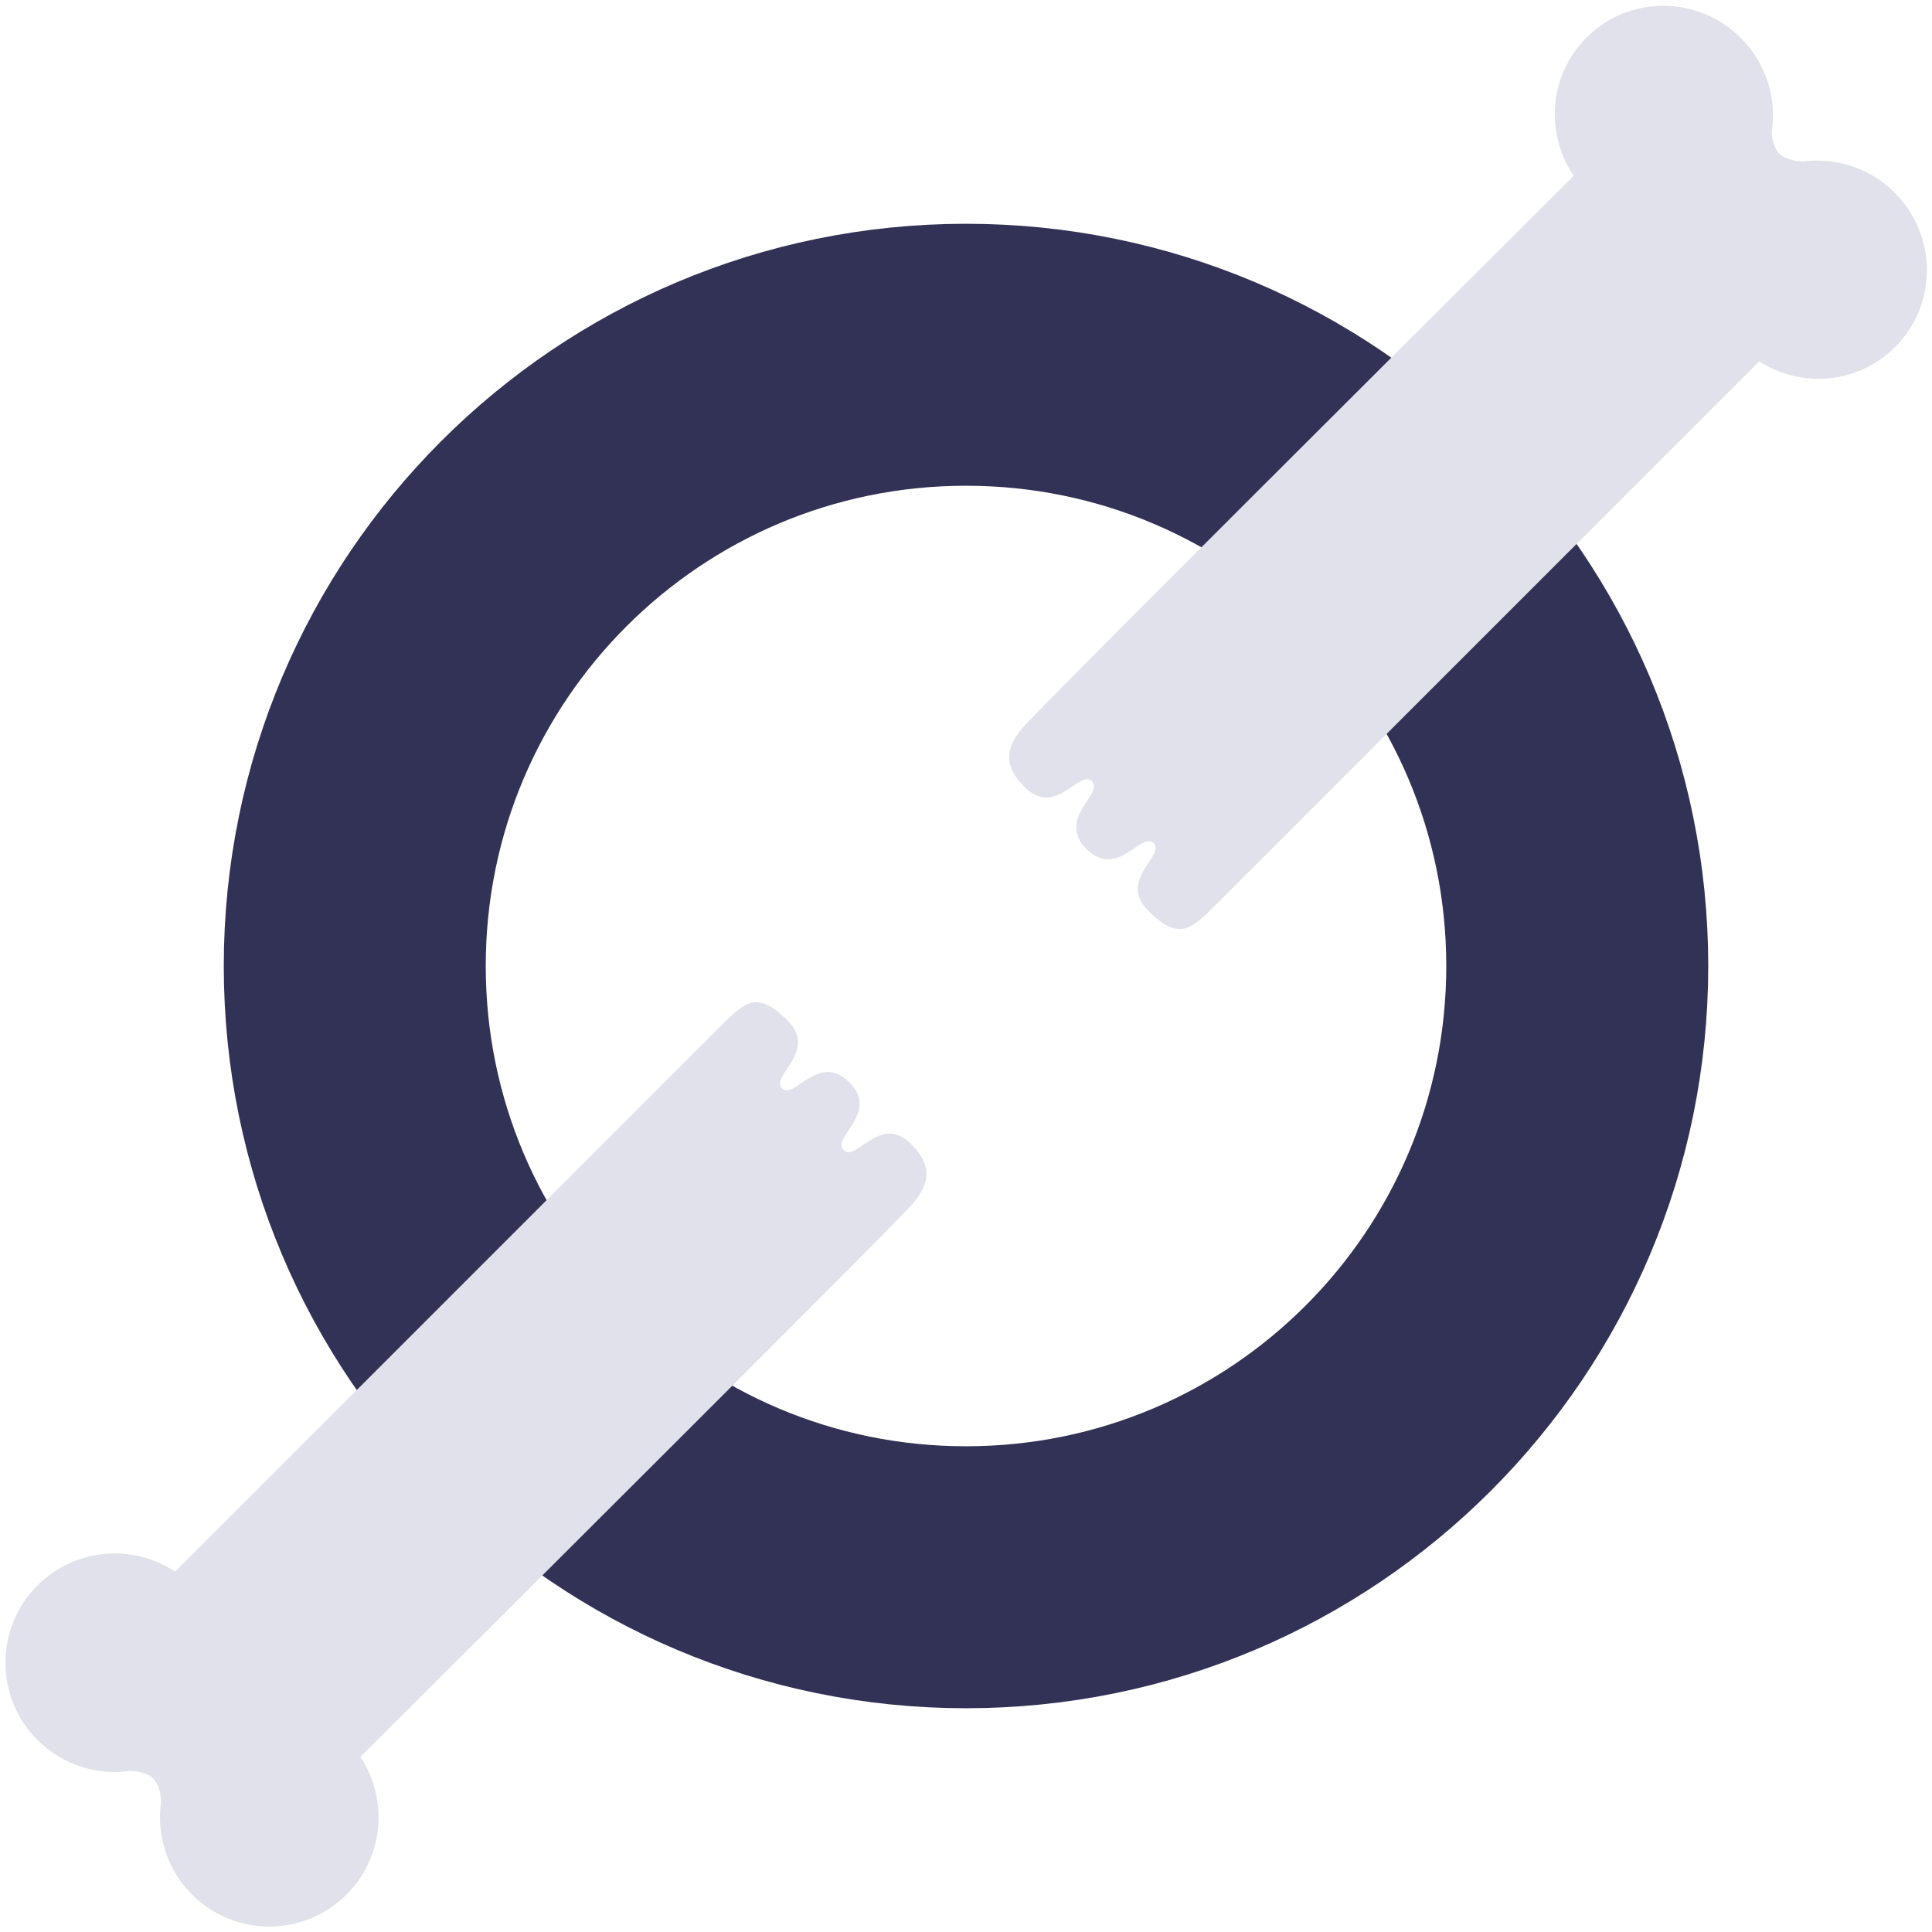
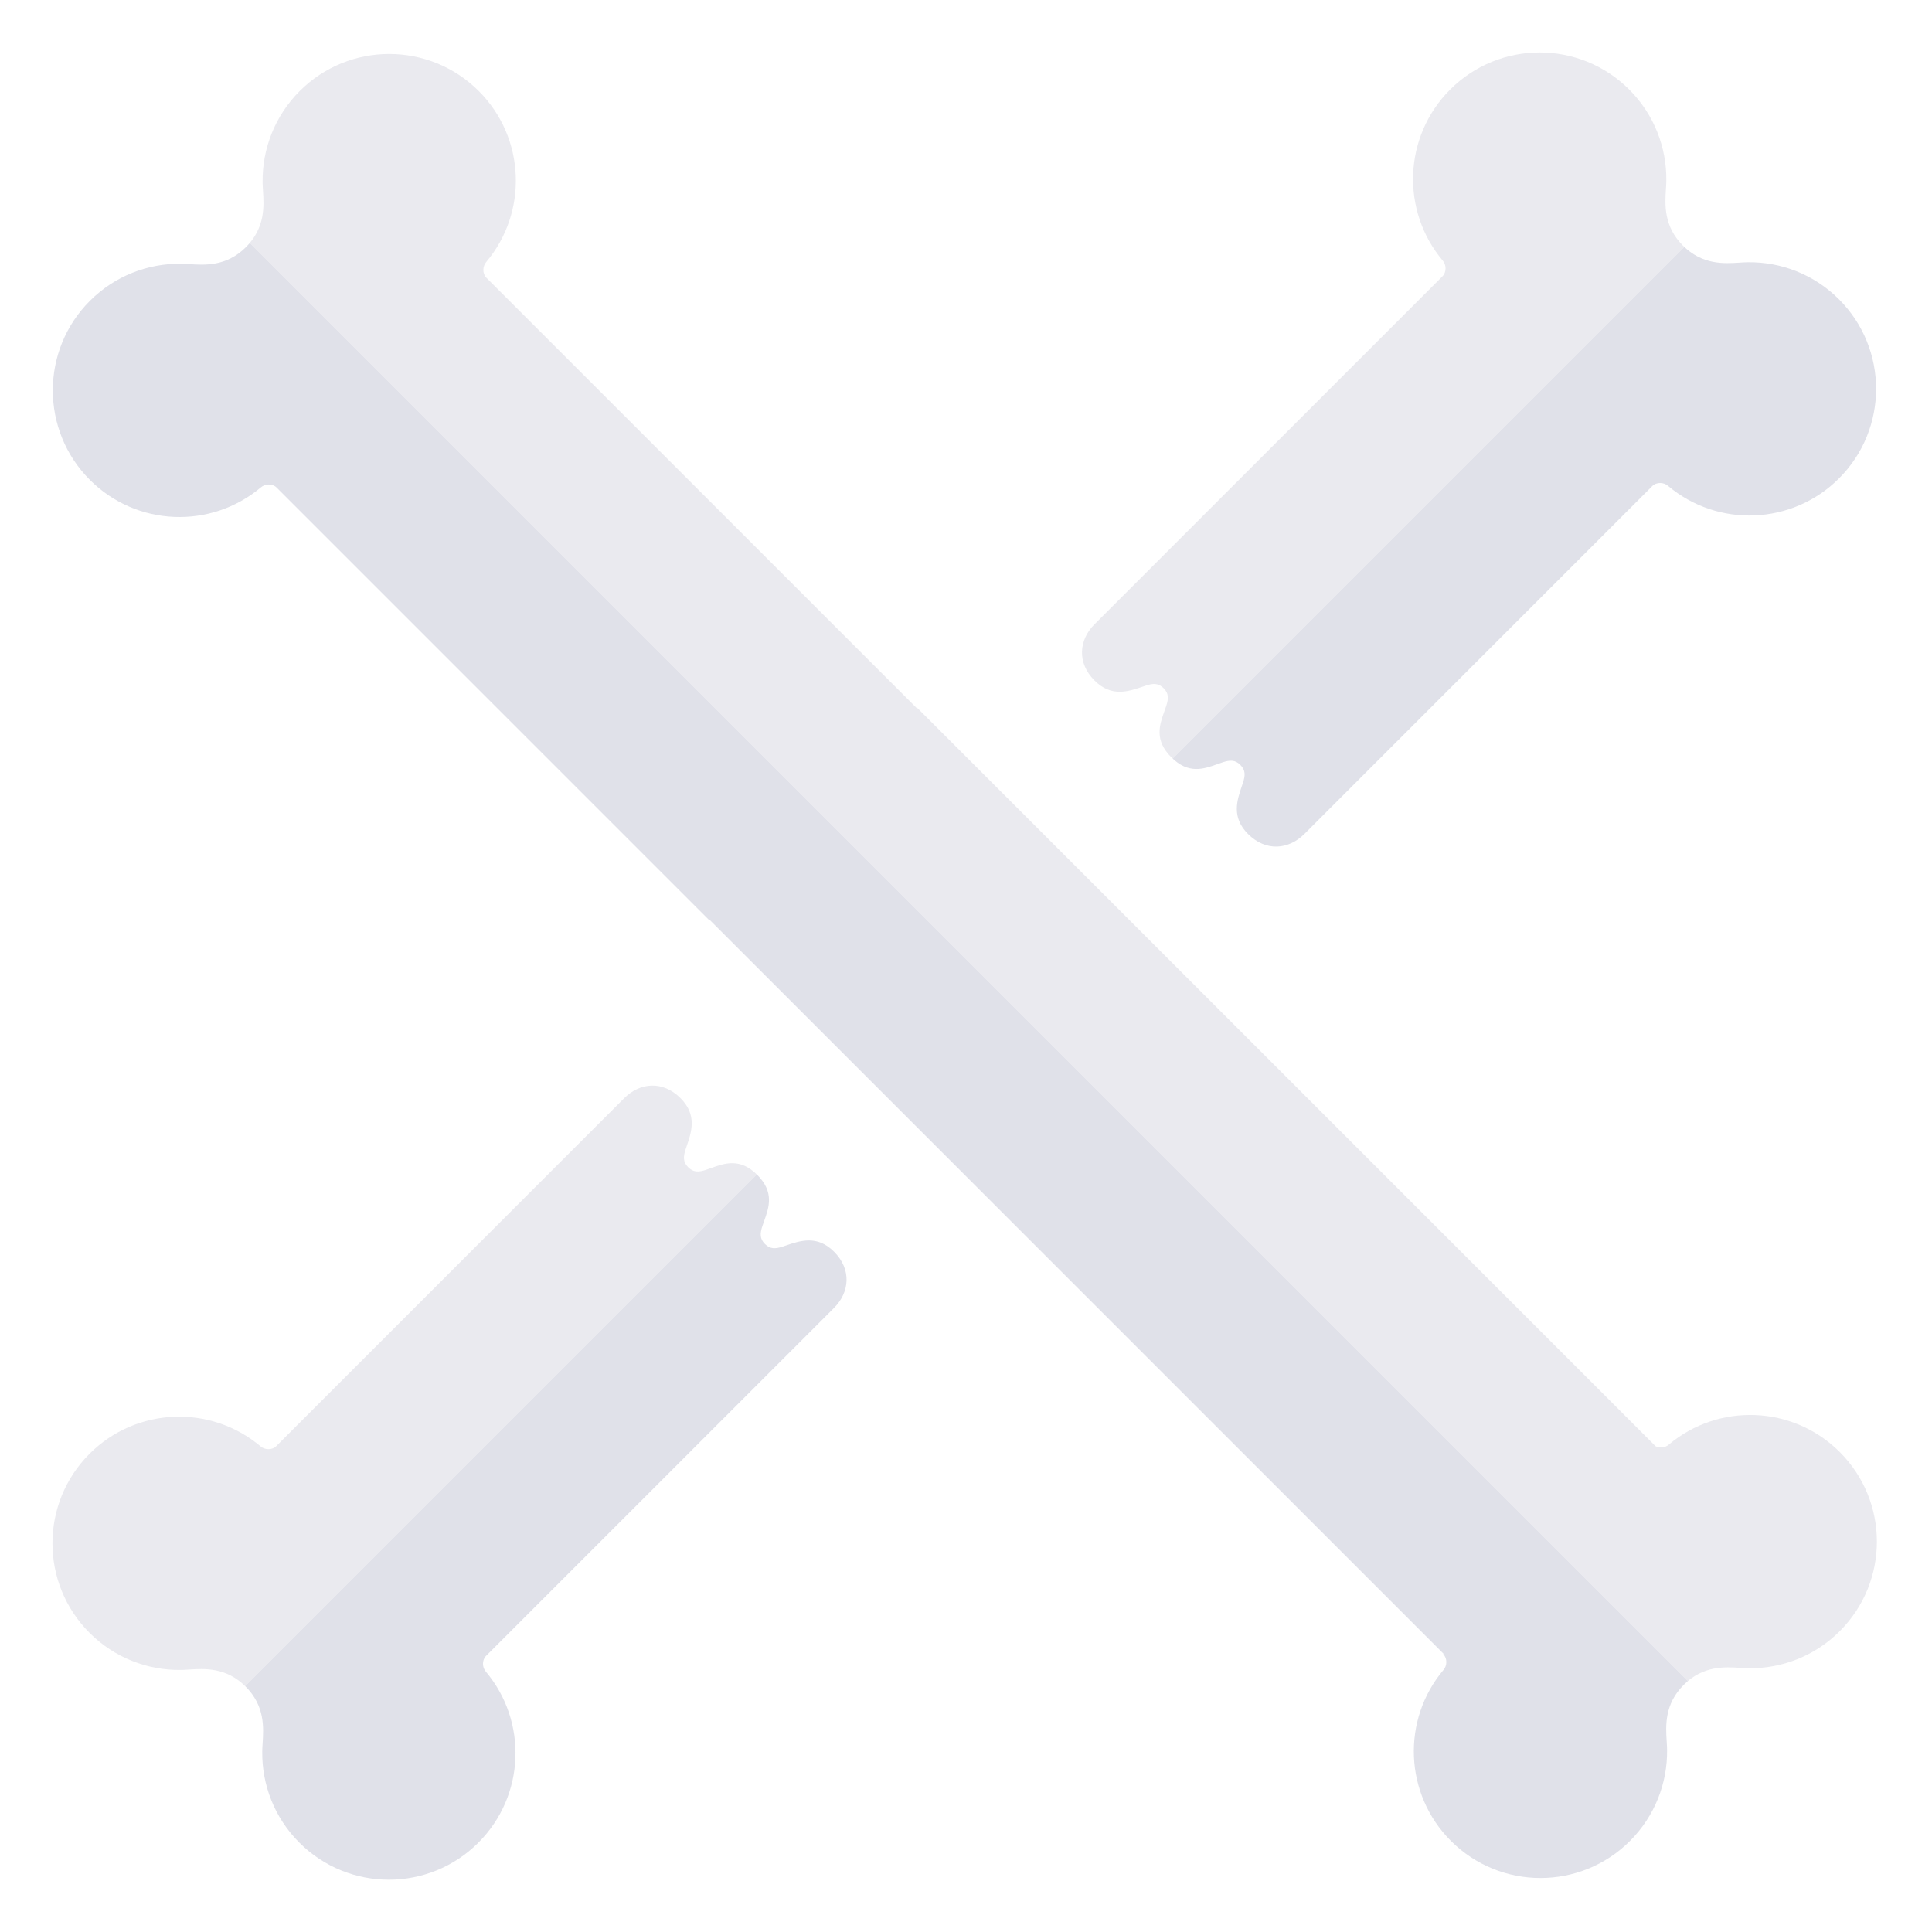
- <svg xmlns="http://www.w3.org/2000/svg" width="118px" height="118px" viewBox="0 0 118 118" version="1.1">
-   <defs />
-   <g id="Fractures" stroke="none" stroke-width="1" fill="none" fill-rule="evenodd">
-     <g id="browsers" transform="translate(-171, -203)">
-       <g id="fractures" transform="translate(171, 203)">
-         <g transform="translate(0.333333, 0.333333)">
-           <circle id="Oval-29" stroke="#323156" stroke-width="16" stroke-linecap="round" stroke-linejoin="round" cx="58.667" cy="58.667" r="37.333" />
-           <path d="M95.784,10.403 C94.017,7.805 94.276,4.248 96.567,1.958 C99.161,-0.637 103.381,-0.624 105.991,1.986 C107.573,3.568 108.201,5.742 107.872,7.787 C107.894,8.071 107.983,8.696 108.34,9.053 C108.813,9.525 109.755,9.528 109.755,9.528 C109.755,9.528 109.752,9.53 109.746,9.534 C111.744,9.262 113.846,9.897 115.387,11.438 C117.998,14.049 118.01,18.268 115.415,20.863 C113.166,23.112 109.695,23.402 107.111,21.738 C97.325,31.524 75.649,53.2 73.91,54.939 C72.429,56.42 71.688,57.181 69.8,55.293 C67.911,53.404 70.877,51.907 70.132,51.162 C69.388,50.417 67.901,53.394 66.027,51.52 C64.153,49.646 67.122,48.151 66.356,47.385 C65.589,46.619 64.145,49.638 62.246,47.739 C60.791,46.284 61.109,45.1 62.589,43.619 C64.512,41.577 85.556,20.594 95.784,10.403 Z" id="Oval-15" fill="#E0E1EA" />
-           <path d="M21.677,106.971 C23.399,109.563 23.117,113.093 20.832,115.379 C18.225,117.985 14,117.985 11.393,115.379 C9.849,113.834 9.22,111.721 9.506,109.713 C9.505,109.657 9.491,108.757 9.034,108.3 C8.576,107.842 7.676,107.828 7.621,107.828 C5.613,108.114 3.499,107.485 1.955,105.94 C-0.652,103.334 -0.652,99.108 1.955,96.501 C4.24,94.216 7.77,93.935 10.362,95.657 C20.22,85.799 41.909,64.11 43.653,62.366 C45.14,60.879 45.884,60.114 47.77,62 C49.656,63.886 46.681,65.395 47.425,66.138 C48.168,66.882 49.666,63.896 51.537,65.767 C53.408,67.638 50.431,69.144 51.196,69.909 C51.961,70.674 53.416,67.646 55.313,69.542 C56.766,70.996 56.444,72.182 54.956,73.67 C53.029,75.716 31.974,96.711 21.677,106.971 Z" id="Oval-16" fill="#E0E1EA" />
-         </g>
+ <svg xmlns="http://www.w3.org/2000/svg" xmlns:xlink="http://www.w3.org/1999/xlink" width="534" height="534" viewBox="0 0 534 534" version="1.1">
+   <g id="Canvas" transform="translate(-7991 -3674)">
+     <g id="Group 5.7">
+       <g id="Union">
+         <use xlink:href="#path0_fill" transform="translate(8005.5 3688.5)" fill="url(#paint0_linear)" />
+       </g>
+       <g id="Union">
+         <use xlink:href="#path1_fill" transform="matrix(0.707107 -0.707107 0.707107 0.707107 7991.1 3781.9)" fill="url(#paint1_linear)" />
      </g>
    </g>
  </g>
+   <defs>
+     <linearGradient id="paint0_linear" x1="0" y1="0" x2="1" y2="0" gradientUnits="userSpaceOnUse" gradientTransform="matrix(-351.382 -351.383 22.4459 -22.446 301.78 556.609)">
+       <stop offset="0.503" stop-color="#E0E1E9" />
+       <stop offset="0.503" stop-color="#EAEAEF" />
+     </linearGradient>
+     <linearGradient id="paint1_linear" x1="0" y1="0" x2="1" y2="0" gradientUnits="userSpaceOnUse" gradientTransform="matrix(454.191 1.14147e-12 7.04073e-09 114.68 -150.868 243.774)">
+       <stop offset="0.503" stop-color="#E0E1E9" />
+       <stop offset="0.503" stop-color="#EAEAEF" />
+     </linearGradient>
+     <path id="path0_fill" fill-rule="evenodd" d="M 384.281 57.543C 385.262 58.664 385.365 60.664 384.226 61.84L 384.196 61.87L 295.807 150.258L 290.857 155.208L 288.029 158.036C 283.733 162.332 283.08 168.643 288.029 173.593C 292.673 178.236 297.315 176.657 301.375 175.276L 301.384 175.273L 301.392 175.27L 301.401 175.267C 301.661 175.179 301.918 175.092 302.172 175.007C 304.293 174.3 305.707 174.3 307.121 175.714C 308.535 177.128 308.535 178.543 307.828 180.664C 307.749 180.901 307.667 181.139 307.583 181.379L 307.361 182.003C 305.982 185.872 304.492 190.056 309.242 194.806C 313.993 199.557 318.177 198.066 322.046 196.687C 322.496 196.526 322.942 196.368 323.385 196.22C 325.506 195.513 326.92 195.513 328.334 196.927C 329.748 198.341 329.748 199.756 329.042 201.877L 328.773 202.673C 327.392 206.732 325.813 211.376 330.456 216.019C 335.406 220.969 341.717 220.315 346.013 216.019L 348.841 213.191L 353.791 208.241L 442.179 119.853C 443.35 118.681 445.375 118.778 446.507 119.768C 460.259 131.367 480.844 130.685 493.798 117.731C 507.466 104.063 507.466 81.902 493.798 68.234C 486.874 61.31 477.769 57.89 468.695 57.981C 468.351 57.981 467.988 57.993 467.605 58.012L 467.283 58.027C 466.948 58.043 466.613 58.065 466.279 58.091C 461.979 58.37 456.012 58.733 450.664 53.385C 445.311 48.033 445.679 42.06 445.958 37.759C 445.975 37.536 445.991 37.313 446.005 37.09L 446.022 36.788L 446.035 36.49C 446.056 36.091 446.068 35.711 446.068 35.354C 446.159 26.279 442.739 17.175 435.815 10.251C 422.146 -3.417 399.986 -3.417 386.317 10.251C 373.364 23.205 372.682 43.791 384.281 57.543ZM 175.006 303.172C 175.093 302.909 175.183 302.644 175.274 302.376C 176.656 298.317 178.235 293.673 173.592 289.029C 168.642 284.079 162.331 284.734 158.036 289.029L 155.208 291.858L 150.257 296.807L 61.87 385.196C 60.699 386.368 58.674 386.271 57.543 385.281L 57.538 385.286C 43.787 373.686 23.205 374.364 10.251 387.318C -3.417 400.986 -3.417 423.147 10.251 436.815C 17.175 443.739 26.279 447.158 35.353 447.068C 35.515 447.068 35.681 447.065 35.85 447.06L 36.138 447.05L 36.444 447.036C 36.886 447.018 37.328 446.992 37.769 446.957C 42.069 446.679 48.036 446.316 53.385 451.664C 58.755 457.034 58.367 463.029 58.088 467.333C 58.057 467.727 58.034 468.12 58.017 468.515C 57.995 468.93 57.981 469.324 57.981 469.695L 57.985 469.695C 57.893 478.77 61.31 487.873 68.234 494.797C 81.902 508.466 104.063 508.466 117.731 494.797C 130.685 481.844 131.363 461.262 119.763 447.511L 119.768 447.506C 118.786 446.384 118.682 444.385 119.822 443.209L 119.852 443.178L 208.24 354.79L 213.191 349.84L 216.018 347.012C 220.314 342.716 220.968 336.405 216.018 331.456C 211.375 326.813 206.732 328.392 202.673 329.772L 202.664 329.775C 202.398 329.865 202.136 329.955 201.876 330.041C 199.755 330.748 198.341 330.748 196.927 329.334C 195.513 327.92 195.513 326.506 196.22 324.385C 196.36 323.963 196.512 323.537 196.663 323.108L 196.686 323.046C 198.065 319.176 199.556 314.993 194.806 310.243C 190.055 305.492 185.871 306.983 182.002 308.361C 181.552 308.522 181.105 308.681 180.663 308.828C 178.541 309.535 177.127 309.535 175.713 308.121C 174.299 306.707 174.299 305.293 175.006 303.172Z" />
+     <path id="path1_fill" fill-rule="evenodd" d="M 152 35C 152 53.32 137.926 68.352 120.001 69.874L 120.001 69.881C 118.51 69.98 117.019 71.327 117 72.969L 117 73L 117.001 241.14L 117.14 241.14L 117.14 529.869C 117.546 531.111 118.774 532.039 120.001 532.121C 137.927 533.642 152.002 548.682 152.001 567.001C 152.001 586.331 136.331 602.001 117.001 602.001C 107.209 602.001 98.353 597.982 92 591.5L 91.94 591.439L 91.748 591.241L 91.69 591.181C 91.534 591.016 91.374 590.843 91.211 590.663C 90.934 590.361 90.663 590.054 90.396 589.743C 87.551 586.504 83.587 582 76.001 582C 68.462 582 64.501 586.446 61.659 589.682C 61.354 590.041 61.041 590.392 60.721 590.738C 60.474 591.01 60.235 591.266 60.001 591.5C 53.648 597.981 44.792 602 35.001 602C 15.671 602 0.001 586.33 0.001 567C 0.001 548.681 14.075 533.642 32.001 532.121C 33.501 532.02 35.001 530.657 35.001 529C 35.048 529 35.094 529.001 35.14 529.004L 35.14 242L 35 242L 35 73C 35 71.343 33.5 69.98 32 69.88L 32.001 69.874C 14.075 68.352 0 53.32 0 35C 0 15.67 15.67 0 35 0C 44.793 0.001 53.648 4.019 60 10.5C 60.255 10.755 60.516 11.035 60.786 11.333C 61.065 11.638 61.34 11.947 61.609 12.262C 64.454 15.501 68.418 20 76 20C 83.588 20 87.552 15.495 90.398 12.254C 90.518 12.114 90.639 11.975 90.762 11.837C 90.907 11.672 91.053 11.51 91.201 11.348C 91.36 11.172 91.516 11.003 91.669 10.842C 91.781 10.724 91.891 10.61 92.001 10.501L 92.004 10.502C 98.357 4.022 107.209 0.001 117 0.001C 136.33 0 152 15.671 152 35Z" />
+   </defs>
</svg>
